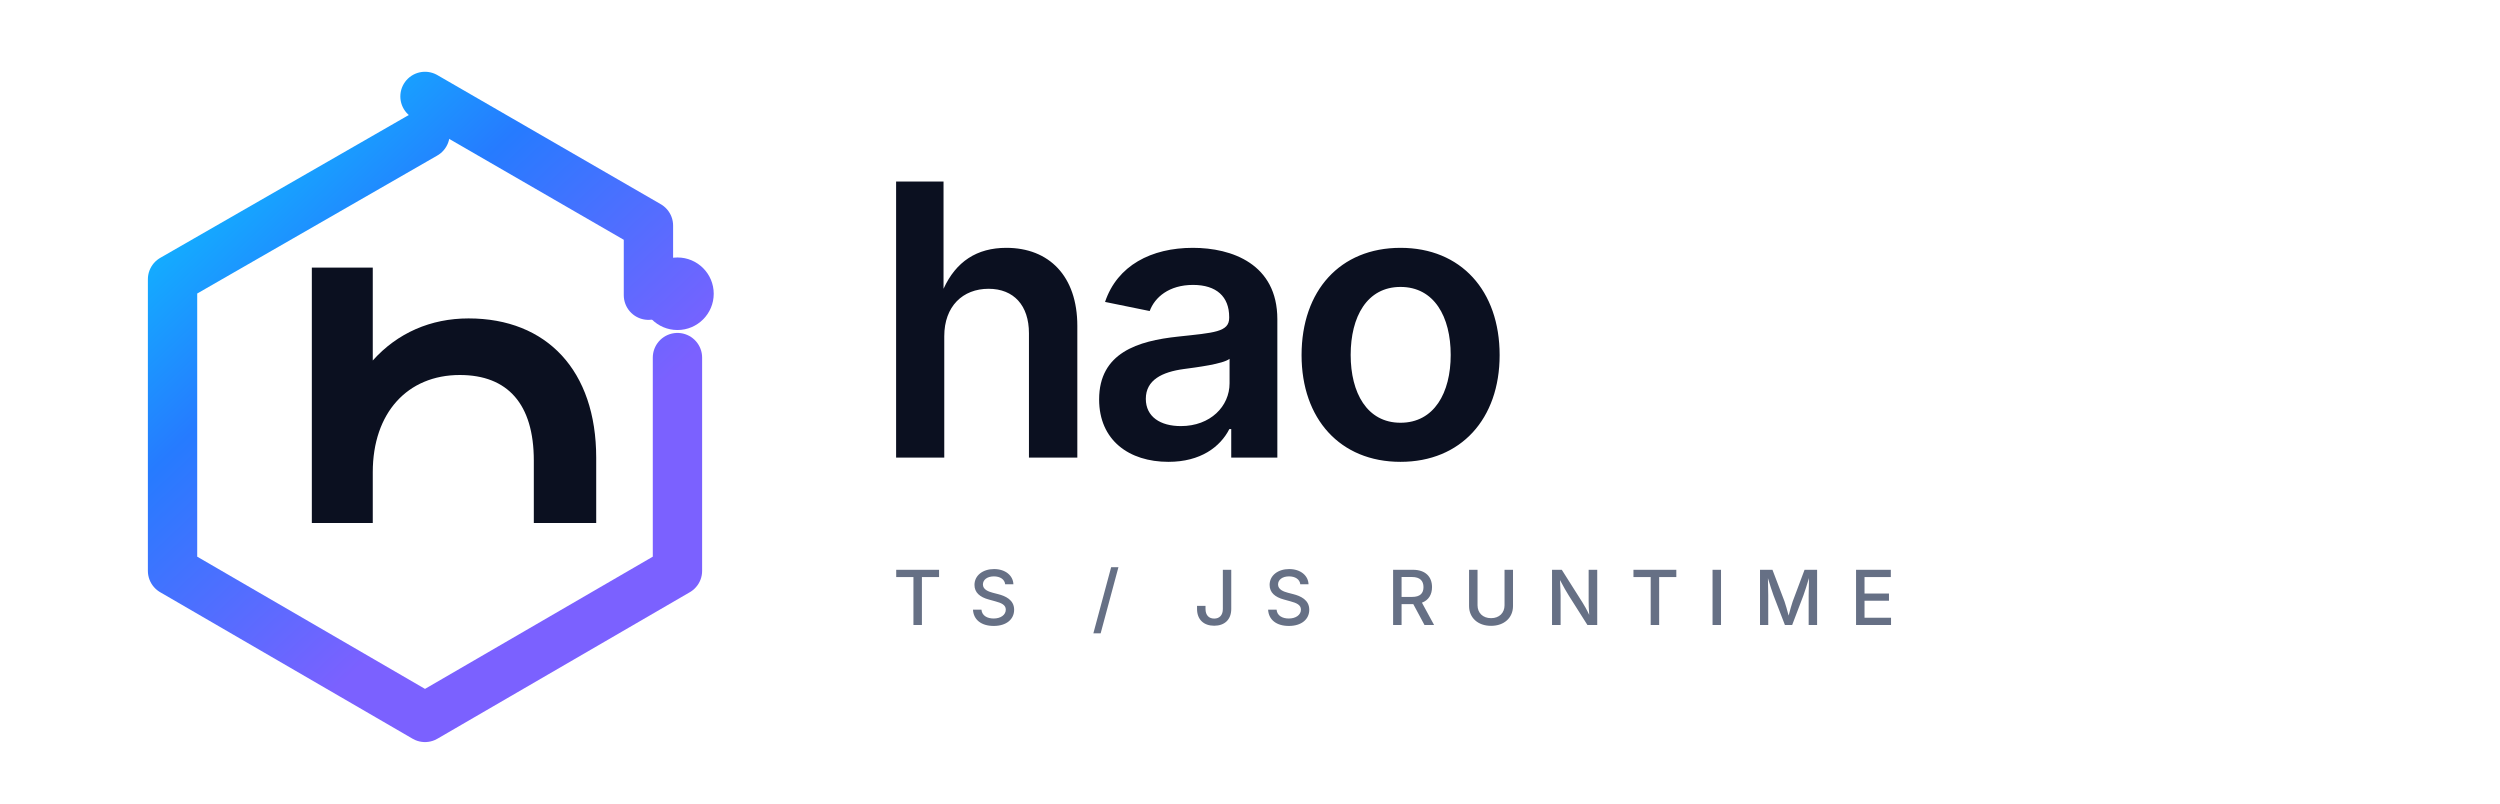
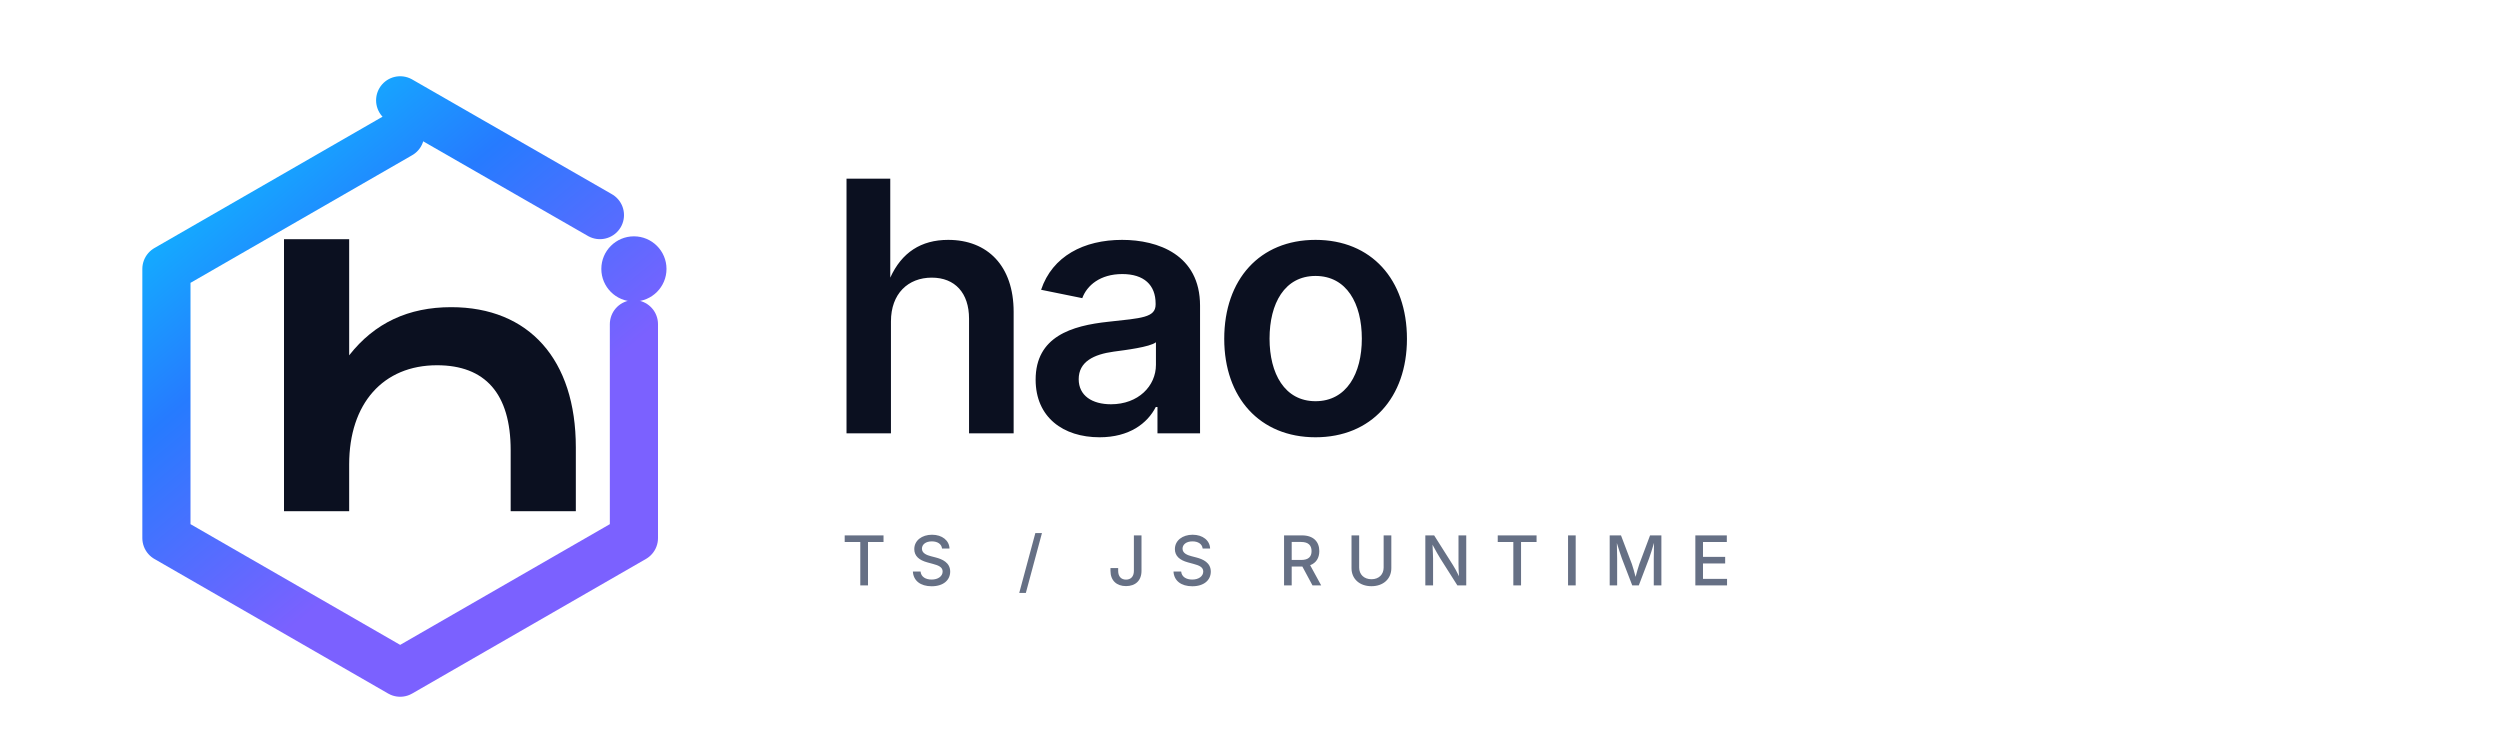
- <svg xmlns="http://www.w3.org/2000/svg" viewBox="0 0 1120 360" role="img" aria-labelledby="title desc">
+ <svg xmlns="http://www.w3.org/2000/svg" viewBox="0 0 1200 360" role="img" aria-labelledby="title desc">
  <defs>
-     <linearGradient id="hao-gradient" x1="50" y1="30" x2="330" y2="330" gradientUnits="userSpaceOnUse">
+     <linearGradient id="g" x1="68" y1="34" x2="310" y2="326" gradientUnits="userSpaceOnUse">
      <stop offset="0" stop-color="#00DFFF" />
-       <stop offset="0.52" stop-color="#267BFF" />
+       <stop offset="0.55" stop-color="#267BFF" />
      <stop offset="1" stop-color="#7B61FF" />
    </linearGradient>
  </defs>
-   <g transform="translate(24 12) scale(.65)">
-     <path d="M256 48 410 137v48" fill="none" stroke="url(#hao-gradient)" stroke-width="34" stroke-linecap="round" stroke-linejoin="round" />
-     <path d="M430 228v147L256 476 82 375V174L256 74" fill="none" stroke="url(#hao-gradient)" stroke-width="34" stroke-linecap="round" stroke-linejoin="round" />
-     <circle cx="430" cy="184" r="25" fill="url(#hao-gradient)" />
-     <path d="M178 342V166h42v64c17-19 40-29 66-29 54 0 88 36 88 96v45h-43v-43c0-39-18-59-51-59-36 0-60 26-60 67v35h-42Z" fill="#0B1020" />
+   <g transform="translate(18 6) scale(.68)">
+     <path d="M256 62 397 143" fill="none" stroke="url(#g)" stroke-width="34" stroke-linecap="round" stroke-linejoin="round" />
+     <path d="M421 220v151L256 466 91 371V181L256 86" fill="none" stroke="url(#g)" stroke-width="34" stroke-linecap="round" stroke-linejoin="round" />
+     <circle cx="421" cy="181" r="23" fill="url(#g)" />
+     <path d="M174 352V160h46v82c18-23 42-34 72-34 55 0 88 37 88 99v45h-46v-43c0-40-18-60-52-60-38 0-62 27-62 70v33h-46Z" fill="#0B1020" />
  </g>
-   <text x="390" y="205" fill="#0B1020" font-family="Inter, ui-sans-serif, system-ui, -apple-system, BlinkMacSystemFont, Segoe UI, sans-serif" font-size="170" font-weight="600" letter-spacing="-8">hao</text>
-   <text x="400" y="280" fill="#667085" font-family="Inter, ui-sans-serif, system-ui, sans-serif" font-size="34" font-weight="500" letter-spacing="12">TS / JS RUNTIME</text>
+   <text x="395" y="208" fill="#0B1020" font-family="Inter, Arial, sans-serif" font-size="168" font-weight="600" letter-spacing="-7">hao</text>
+   <text x="404" y="281" fill="#667085" font-family="Inter, Arial, sans-serif" font-size="33" font-weight="500" letter-spacing="11">TS / JS RUNTIME</text>
</svg>
